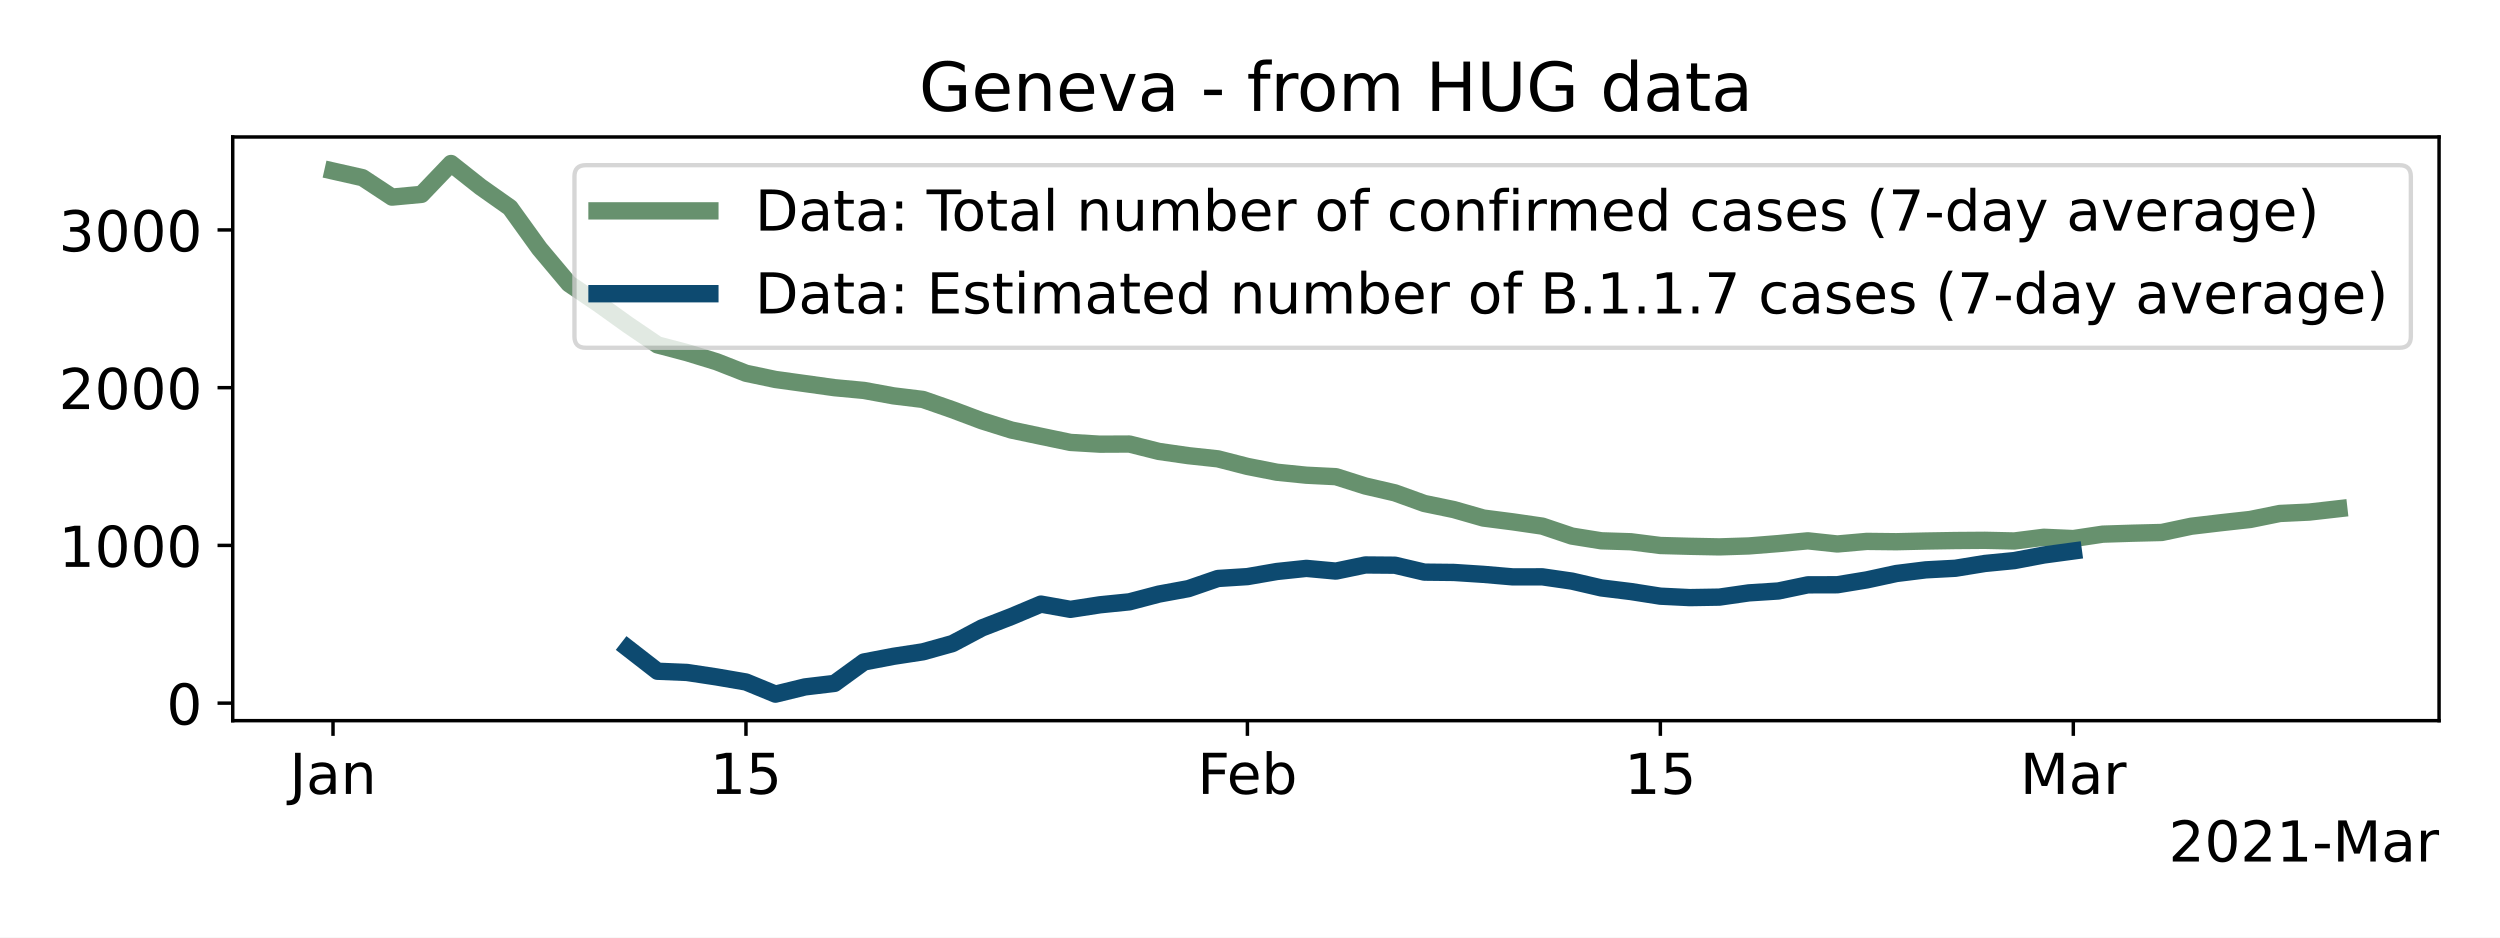
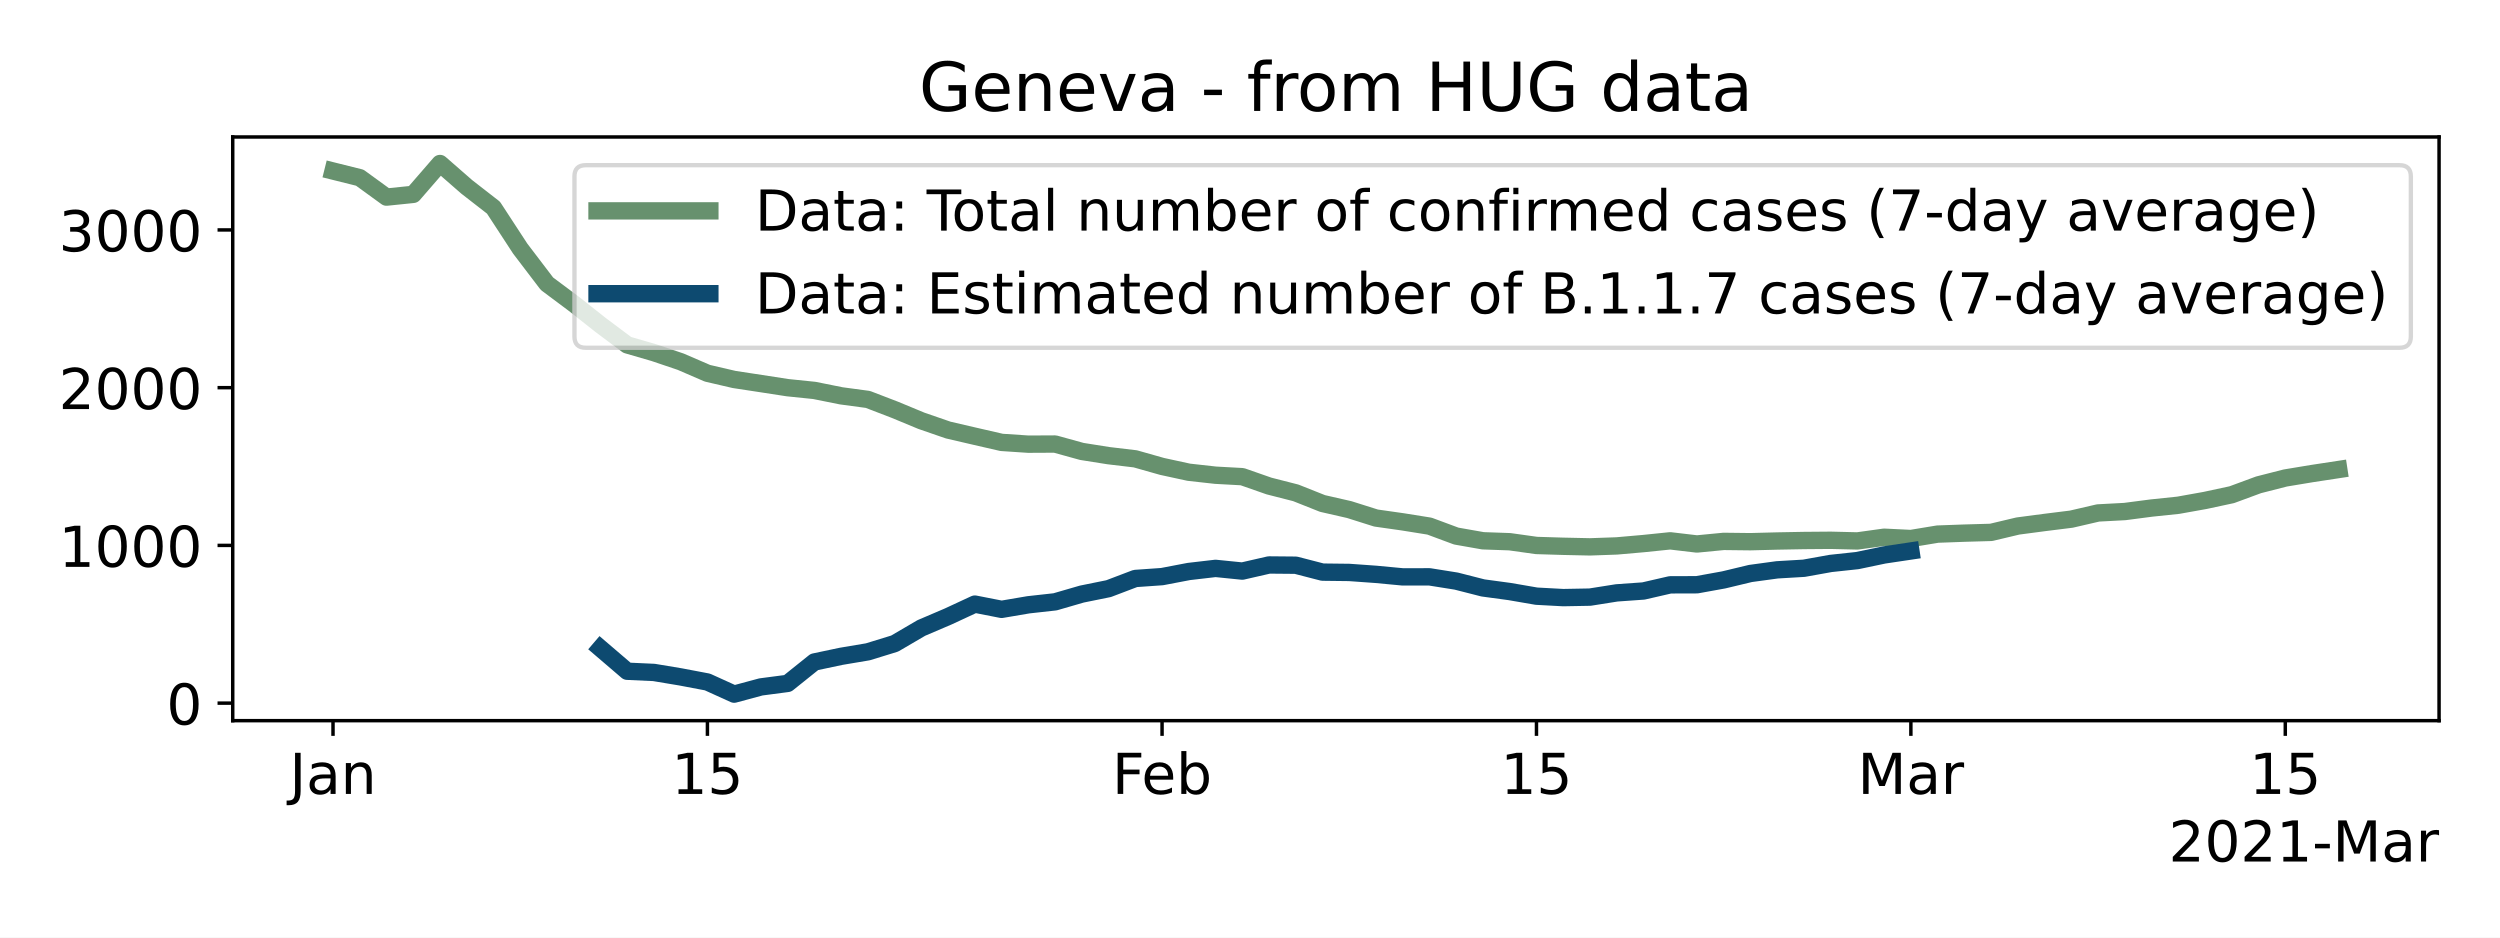
<svg xmlns="http://www.w3.org/2000/svg" xmlns:xlink="http://www.w3.org/1999/xlink" height="216pt" version="1.1" viewBox="0 0 576 216" width="576pt">
  <defs>
    <style type="text/css">*{stroke-linecap:butt;stroke-linejoin:round;}</style>
  </defs>
  <g id="figure_1">
    <g id="patch_1">
      <path d="M 0 216  L 576 216  L 576 0  L 0 0  z " style="fill:#ffffff;" />
    </g>
    <g id="axes_1">
      <g id="patch_2">
        <path d="M 53.62 166.04  L 561.96 166.04  L 561.96 31.56  L 53.62 31.56  z " style="fill:#ffffff;" />
      </g>
      <g id="matplotlib.axis_1">
        <g id="xtick_1">
          <g id="line2d_1">
            <defs>
-               <path d="M 0 0  L 0 3.5  " id="ma99725cad4" style="stroke:#000000;stroke-width:0.8;" />
+               <path d="M 0 0  L 0 3.5  " id="m4c76dc6656" style="stroke:#000000;stroke-width:0.8;" />
            </defs>
            <g>
-               <use style="stroke:#000000;stroke-width:0.8;" x="76.726" xlink:href="#ma99725cad4" y="166.04" />
+               <use style="stroke:#000000;stroke-width:0.8;" x="76.726" xlink:href="#m4c76dc6656" y="166.04" />
            </g>
          </g>
          <g id="text_1">
            <g transform="translate(66.70621 182.918)scale(0.13 -0.13)">
              <defs>
                <path d="M 9.812 72.906  L 19.672 72.906  L 19.672 5.078  Q 19.672 -8.109 14.672 -14.062  Q 9.672 -20.016 -1.422 -20.016  L -5.172 -20.016  L -5.172 -11.719  L -2.094 -11.719  Q 4.438 -11.719 7.125 -8.047  Q 9.812 -4.391 9.812 5.078  z " id="DejaVuSans-74" />
                <path d="M 34.281 27.484  Q 23.391 27.484 19.188 25  Q 14.984 22.516 14.984 16.5  Q 14.984 11.719 18.141 8.906  Q 21.297 6.109 26.703 6.109  Q 34.188 6.109 38.703 11.406  Q 43.219 16.703 43.219 25.484  L 43.219 27.484  z M 52.203 31.203  L 52.203 0  L 43.219 0  L 43.219 8.297  Q 40.141 3.328 35.547 0.953  Q 30.953 -1.422 24.312 -1.422  Q 15.922 -1.422 10.953 3.297  Q 6 8.016 6 15.922  Q 6 25.141 12.172 29.828  Q 18.359 34.516 30.609 34.516  L 43.219 34.516  L 43.219 35.406  Q 43.219 41.609 39.141 45  Q 35.062 48.391 27.688 48.391  Q 23 48.391 18.547 47.266  Q 14.109 46.141 10.016 43.891  L 10.016 52.203  Q 14.938 54.109 19.578 55.047  Q 24.219 56 28.609 56  Q 40.484 56 46.344 49.844  Q 52.203 43.703 52.203 31.203  z " id="DejaVuSans-97" />
                <path d="M 54.891 33.016  L 54.891 0  L 45.906 0  L 45.906 32.719  Q 45.906 40.484 42.875 44.328  Q 39.844 48.188 33.797 48.188  Q 26.516 48.188 22.312 43.547  Q 18.109 38.922 18.109 30.906  L 18.109 0  L 9.078 0  L 9.078 54.688  L 18.109 54.688  L 18.109 46.188  Q 21.344 51.125 25.703 53.562  Q 30.078 56 35.797 56  Q 45.219 56 50.047 50.172  Q 54.891 44.344 54.891 33.016  z " id="DejaVuSans-110" />
              </defs>
              <use xlink:href="#DejaVuSans-74" />
              <use x="29.492" xlink:href="#DejaVuSans-97" />
              <use x="90.771" xlink:href="#DejaVuSans-110" />
            </g>
          </g>
        </g>
        <g id="xtick_2">
          <g id="line2d_2">
            <g>
-               <use style="stroke:#000000;stroke-width:0.8;" x="171.87" xlink:href="#ma99725cad4" y="166.04" />
+               <use style="stroke:#000000;stroke-width:0.8;" x="162.99" xlink:href="#m4c76dc6656" y="166.04" />
            </g>
          </g>
          <g id="text_2">
-             <g transform="translate(163.599 182.918)scale(0.13 -0.13)">
+             <g transform="translate(154.7189 182.918)scale(0.13 -0.13)">
              <defs>
                <path d="M 12.406 8.297  L 28.516 8.297  L 28.516 63.922  L 10.984 60.406  L 10.984 69.391  L 28.422 72.906  L 38.281 72.906  L 38.281 8.297  L 54.391 8.297  L 54.391 0  L 12.406 0  z " id="DejaVuSans-49" />
                <path d="M 10.797 72.906  L 49.516 72.906  L 49.516 64.594  L 19.828 64.594  L 19.828 46.734  Q 21.969 47.469 24.109 47.828  Q 26.266 48.188 28.422 48.188  Q 40.625 48.188 47.75 41.5  Q 54.891 34.812 54.891 23.391  Q 54.891 11.625 47.562 5.094  Q 40.234 -1.422 26.906 -1.422  Q 22.312 -1.422 17.547 -0.641  Q 12.797 0.141 7.719 1.703  L 7.719 11.625  Q 12.109 9.234 16.797 8.062  Q 21.484 6.891 26.703 6.891  Q 35.156 6.891 40.078 11.328  Q 45.016 15.766 45.016 23.391  Q 45.016 31 40.078 35.438  Q 35.156 39.891 26.703 39.891  Q 22.75 39.891 18.812 39.016  Q 14.891 38.141 10.797 36.281  z " id="DejaVuSans-53" />
              </defs>
              <use xlink:href="#DejaVuSans-49" />
              <use x="63.623" xlink:href="#DejaVuSans-53" />
            </g>
          </g>
        </g>
        <g id="xtick_3">
          <g id="line2d_3">
            <g>
-               <use style="stroke:#000000;stroke-width:0.8;" x="287.402" xlink:href="#ma99725cad4" y="166.04" />
+               <use style="stroke:#000000;stroke-width:0.8;" x="267.739" xlink:href="#m4c76dc6656" y="166.04" />
            </g>
          </g>
          <g id="text_3">
-             <g transform="translate(275.895 182.918)scale(0.13 -0.13)">
+             <g transform="translate(256.2319 182.918)scale(0.13 -0.13)">
              <defs>
                <path d="M 9.812 72.906  L 51.703 72.906  L 51.703 64.594  L 19.672 64.594  L 19.672 43.109  L 48.578 43.109  L 48.578 34.812  L 19.672 34.812  L 19.672 0  L 9.812 0  z " id="DejaVuSans-70" />
                <path d="M 56.203 29.594  L 56.203 25.203  L 14.891 25.203  Q 15.484 15.922 20.484 11.062  Q 25.484 6.203 34.422 6.203  Q 39.594 6.203 44.453 7.469  Q 49.312 8.734 54.109 11.281  L 54.109 2.781  Q 49.266 0.734 44.188 -0.344  Q 39.109 -1.422 33.891 -1.422  Q 20.797 -1.422 13.156 6.188  Q 5.516 13.812 5.516 26.812  Q 5.516 40.234 12.766 48.109  Q 20.016 56 32.328 56  Q 43.359 56 49.781 48.891  Q 56.203 41.797 56.203 29.594  z M 47.219 32.234  Q 47.125 39.594 43.094 43.984  Q 39.062 48.391 32.422 48.391  Q 24.906 48.391 20.391 44.141  Q 15.875 39.891 15.188 32.172  z " id="DejaVuSans-101" />
                <path d="M 48.688 27.297  Q 48.688 37.203 44.609 42.844  Q 40.531 48.484 33.406 48.484  Q 26.266 48.484 22.188 42.844  Q 18.109 37.203 18.109 27.297  Q 18.109 17.391 22.188 11.75  Q 26.266 6.109 33.406 6.109  Q 40.531 6.109 44.609 11.75  Q 48.688 17.391 48.688 27.297  z M 18.109 46.391  Q 20.953 51.266 25.266 53.625  Q 29.594 56 35.594 56  Q 45.562 56 51.781 48.094  Q 58.016 40.188 58.016 27.297  Q 58.016 14.406 51.781 6.484  Q 45.562 -1.422 35.594 -1.422  Q 29.594 -1.422 25.266 0.953  Q 20.953 3.328 18.109 8.203  L 18.109 0  L 9.078 0  L 9.078 75.984  L 18.109 75.984  z " id="DejaVuSans-98" />
              </defs>
              <use xlink:href="#DejaVuSans-70" />
              <use x="52.02" xlink:href="#DejaVuSans-101" />
              <use x="113.543" xlink:href="#DejaVuSans-98" />
            </g>
          </g>
        </g>
        <g id="xtick_4">
          <g id="line2d_4">
            <g>
-               <use style="stroke:#000000;stroke-width:0.8;" x="382.546" xlink:href="#ma99725cad4" y="166.04" />
+               <use style="stroke:#000000;stroke-width:0.8;" x="354.003" xlink:href="#m4c76dc6656" y="166.04" />
            </g>
          </g>
          <g id="text_4">
-             <g transform="translate(374.2746 182.918)scale(0.13 -0.13)">
+             <g transform="translate(345.7315 182.918)scale(0.13 -0.13)">
              <use xlink:href="#DejaVuSans-49" />
              <use x="63.623" xlink:href="#DejaVuSans-53" />
            </g>
          </g>
        </g>
        <g id="xtick_5">
          <g id="line2d_5">
            <g>
-               <use style="stroke:#000000;stroke-width:0.8;" x="477.69" xlink:href="#ma99725cad4" y="166.04" />
+               <use style="stroke:#000000;stroke-width:0.8;" x="440.266" xlink:href="#m4c76dc6656" y="166.04" />
            </g>
          </g>
          <g id="text_5">
-             <g transform="translate(465.4261 182.918)scale(0.13 -0.13)">
+             <g transform="translate(428.0028 182.918)scale(0.13 -0.13)">
              <defs>
                <path d="M 9.812 72.906  L 24.516 72.906  L 43.109 23.297  L 61.812 72.906  L 76.516 72.906  L 76.516 0  L 66.891 0  L 66.891 64.016  L 48.094 14.016  L 38.188 14.016  L 19.391 64.016  L 19.391 0  L 9.812 0  z " id="DejaVuSans-77" />
                <path d="M 41.109 46.297  Q 39.594 47.172 37.812 47.578  Q 36.031 48 33.891 48  Q 26.266 48 22.188 43.047  Q 18.109 38.094 18.109 28.812  L 18.109 0  L 9.078 0  L 9.078 54.688  L 18.109 54.688  L 18.109 46.188  Q 20.953 51.172 25.484 53.578  Q 30.031 56 36.531 56  Q 37.453 56 38.578 55.875  Q 39.703 55.766 41.062 55.516  z " id="DejaVuSans-114" />
              </defs>
              <use xlink:href="#DejaVuSans-77" />
              <use x="86.279" xlink:href="#DejaVuSans-97" />
              <use x="147.559" xlink:href="#DejaVuSans-114" />
            </g>
          </g>
        </g>
-         <g id="text_6">
+         <g id="xtick_6">
+           <g id="line2d_6">
+             <g>
+               <use style="stroke:#000000;stroke-width:0.8;" x="526.53" xlink:href="#m4c76dc6656" y="166.04" />
+             </g>
+           </g>
+           <g id="text_6">
+             <g transform="translate(518.259 182.918)scale(0.13 -0.13)">
+               <use xlink:href="#DejaVuSans-49" />
+               <use x="63.623" xlink:href="#DejaVuSans-53" />
+             </g>
+           </g>
+         </g>
+         <g id="text_7">
          <g transform="translate(499.6575 198.4995)scale(0.13 -0.13)">
            <defs>
              <path d="M 19.188 8.297  L 53.609 8.297  L 53.609 0  L 7.328 0  L 7.328 8.297  Q 12.938 14.109 22.625 23.891  Q 32.328 33.688 34.812 36.531  Q 39.547 41.844 41.422 45.531  Q 43.312 49.219 43.312 52.781  Q 43.312 58.594 39.234 62.25  Q 35.156 65.922 28.609 65.922  Q 23.969 65.922 18.812 64.312  Q 13.672 62.703 7.812 59.422  L 7.812 69.391  Q 13.766 71.781 18.938 73  Q 24.125 74.219 28.422 74.219  Q 39.75 74.219 46.484 68.547  Q 53.219 62.891 53.219 53.422  Q 53.219 48.922 51.531 44.891  Q 49.859 40.875 45.406 35.406  Q 44.188 33.984 37.641 27.219  Q 31.109 20.453 19.188 8.297  z " id="DejaVuSans-50" />
              <path d="M 31.781 66.406  Q 24.172 66.406 20.328 58.906  Q 16.5 51.422 16.5 36.375  Q 16.5 21.391 20.328 13.891  Q 24.172 6.391 31.781 6.391  Q 39.453 6.391 43.281 13.891  Q 47.125 21.391 47.125 36.375  Q 47.125 51.422 43.281 58.906  Q 39.453 66.406 31.781 66.406  z M 31.781 74.219  Q 44.047 74.219 50.516 64.516  Q 56.984 54.828 56.984 36.375  Q 56.984 17.969 50.516 8.266  Q 44.047 -1.422 31.781 -1.422  Q 19.531 -1.422 13.062 8.266  Q 6.594 17.969 6.594 36.375  Q 6.594 54.828 13.062 64.516  Q 19.531 74.219 31.781 74.219  z " id="DejaVuSans-48" />
              <path d="M 4.891 31.391  L 31.203 31.391  L 31.203 23.391  L 4.891 23.391  z " id="DejaVuSans-45" />
            </defs>
            <use xlink:href="#DejaVuSans-50" />
            <use x="63.623" xlink:href="#DejaVuSans-48" />
            <use x="127.246" xlink:href="#DejaVuSans-50" />
            <use x="190.869" xlink:href="#DejaVuSans-49" />
            <use x="254.492" xlink:href="#DejaVuSans-45" />
            <use x="290.576" xlink:href="#DejaVuSans-77" />
            <use x="376.855" xlink:href="#DejaVuSans-97" />
            <use x="438.135" xlink:href="#DejaVuSans-114" />
          </g>
        </g>
      </g>
      <g id="matplotlib.axis_2">
        <g id="ytick_1">
-           <g id="line2d_6">
+           <g id="line2d_7">
            <defs>
-               <path d="M 0 0  L -3.5 0  " id="m02caecc67f" style="stroke:#000000;stroke-width:0.8;" />
+               <path d="M 0 0  L -3.5 0  " id="m87a0d6e048" style="stroke:#000000;stroke-width:0.8;" />
            </defs>
            <g>
-               <use style="stroke:#000000;stroke-width:0.8;" x="53.62" xlink:href="#m02caecc67f" y="162.004" />
-             </g>
-           </g>
-           <g id="text_7">
+               <use style="stroke:#000000;stroke-width:0.8;" x="53.62" xlink:href="#m87a0d6e048" y="162.004" />
+             </g>
+           </g>
+           <g id="text_8">
            <g transform="translate(38.34875 166.943)scale(0.13 -0.13)">
              <use xlink:href="#DejaVuSans-48" />
            </g>
          </g>
        </g>
        <g id="ytick_2">
-           <g id="line2d_7">
-             <g>
-               <use style="stroke:#000000;stroke-width:0.8;" x="53.62" xlink:href="#m02caecc67f" y="125.66" />
-             </g>
-           </g>
-           <g id="text_8">
+           <g id="line2d_8">
+             <g>
+               <use style="stroke:#000000;stroke-width:0.8;" x="53.62" xlink:href="#m87a0d6e048" y="125.66" />
+             </g>
+           </g>
+           <g id="text_9">
            <g transform="translate(13.535 130.5995)scale(0.13 -0.13)">
              <use xlink:href="#DejaVuSans-49" />
              <use x="63.623" xlink:href="#DejaVuSans-48" />
              <use x="127.246" xlink:href="#DejaVuSans-48" />
              <use x="190.869" xlink:href="#DejaVuSans-48" />
            </g>
          </g>
        </g>
        <g id="ytick_3">
-           <g id="line2d_8">
-             <g>
-               <use style="stroke:#000000;stroke-width:0.8;" x="53.62" xlink:href="#m02caecc67f" y="89.317" />
-             </g>
-           </g>
-           <g id="text_9">
+           <g id="line2d_9">
+             <g>
+               <use style="stroke:#000000;stroke-width:0.8;" x="53.62" xlink:href="#m87a0d6e048" y="89.317" />
+             </g>
+           </g>
+           <g id="text_10">
            <g transform="translate(13.535 94.25591)scale(0.13 -0.13)">
              <use xlink:href="#DejaVuSans-50" />
              <use x="63.623" xlink:href="#DejaVuSans-48" />
              <use x="127.246" xlink:href="#DejaVuSans-48" />
              <use x="190.869" xlink:href="#DejaVuSans-48" />
            </g>
          </g>
        </g>
        <g id="ytick_4">
-           <g id="line2d_9">
-             <g>
-               <use style="stroke:#000000;stroke-width:0.8;" x="53.62" xlink:href="#m02caecc67f" y="52.973" />
-             </g>
-           </g>
-           <g id="text_10">
+           <g id="line2d_10">
+             <g>
+               <use style="stroke:#000000;stroke-width:0.8;" x="53.62" xlink:href="#m87a0d6e048" y="52.973" />
+             </g>
+           </g>
+           <g id="text_11">
            <g transform="translate(13.535 57.91235)scale(0.13 -0.13)">
              <defs>
                <path d="M 40.578 39.312  Q 47.656 37.797 51.625 33  Q 55.609 28.219 55.609 21.188  Q 55.609 10.406 48.188 4.484  Q 40.766 -1.422 27.094 -1.422  Q 22.516 -1.422 17.656 -0.516  Q 12.797 0.391 7.625 2.203  L 7.625 11.719  Q 11.719 9.328 16.594 8.109  Q 21.484 6.891 26.812 6.891  Q 36.078 6.891 40.938 10.547  Q 45.797 14.203 45.797 21.188  Q 45.797 27.641 41.281 31.266  Q 36.766 34.906 28.719 34.906  L 20.219 34.906  L 20.219 43.016  L 29.109 43.016  Q 36.375 43.016 40.234 45.922  Q 44.094 48.828 44.094 54.297  Q 44.094 59.906 40.109 62.906  Q 36.141 65.922 28.719 65.922  Q 24.656 65.922 20.016 65.031  Q 15.375 64.156 9.812 62.312  L 9.812 71.094  Q 15.438 72.656 20.344 73.438  Q 25.25 74.219 29.594 74.219  Q 40.828 74.219 47.359 69.109  Q 53.906 64.016 53.906 55.328  Q 53.906 49.266 50.438 45.094  Q 46.969 40.922 40.578 39.312  z " id="DejaVuSans-51" />
              </defs>
              <use xlink:href="#DejaVuSans-51" />
              <use x="63.623" xlink:href="#DejaVuSans-48" />
              <use x="127.246" xlink:href="#DejaVuSans-48" />
              <use x="190.869" xlink:href="#DejaVuSans-48" />
            </g>
          </g>
        </g>
      </g>
-       <g id="line2d_10">
-         <path clip-path="url(#p11d7a8f597)" d="M 76.726 39.402  L 83.522 40.938  L 90.318 45.414  L 97.114 44.78  L 103.91 37.673  L 110.706 43.052  L 117.502 47.844  L 124.298 57.283  L 131.094 65.372  L 137.89 69.977  L 144.686 74.847  L 151.482 79.463  L 158.278 81.254  L 165.074 83.336  L 171.87 85.999  L 178.666 87.432  L 185.462 88.372  L 192.258 89.322  L 199.054 89.956  L 205.85 91.202  L 212.646 92.032  L 219.442 94.4  L 226.238 96.954  L 233.034 99.083  L 239.83 100.516  L 246.626 101.933  L 253.422 102.338  L 260.218 102.307  L 267.014 104.01  L 273.81 104.986  L 280.606 105.718  L 287.402 107.463  L 294.198 108.802  L 300.994 109.488  L 307.79 109.825  L 314.586 111.98  L 321.382 113.553  L 328.178 116.003  L 334.974 117.41  L 341.77 119.357  L 348.566 120.235  L 355.362 121.221  L 362.158 123.511  L 368.954 124.601  L 375.75 124.819  L 382.546 125.681  L 389.342 125.868  L 396.138 126.003  L 402.934 125.785  L 409.73 125.245  L 416.526 124.607  L 423.322 125.333  L 430.118 124.736  L 436.914 124.814  L 443.71 124.653  L 450.506 124.539  L 457.302 124.487  L 464.098 124.638  L 470.894 123.786  L 477.69 124.087  L 484.486 123.07  L 491.282 122.852  L 498.078 122.68  L 504.874 121.242  L 511.67 120.437  L 518.466 119.685  L 525.262 118.304  L 532.058 117.982  L 538.854 117.208  " style="fill:none;stroke:#67916e;stroke-linecap:square;stroke-width:4;" />
-       </g>
      <g id="line2d_11">
-         <path clip-path="url(#p11d7a8f597)" d="M 144.686 149.377  L 151.482 154.652  L 158.278 154.933  L 165.074 155.961  L 171.87 157.129  L 178.666 159.927  L 185.462 158.266  L 192.258 157.456  L 199.054 152.518  L 205.85 151.215  L 212.646 150.177  L 219.442 148.282  L 226.238 144.679  L 233.034 142.046  L 239.83 139.185  L 246.626 140.395  L 253.422 139.346  L 260.218 138.661  L 267.014 136.875  L 273.81 135.624  L 280.606 133.282  L 287.402 132.851  L 294.198 131.673  L 300.994 130.956  L 307.79 131.579  L 314.586 130.167  L 321.382 130.224  L 328.178 131.818  L 334.974 131.891  L 341.77 132.332  L 348.566 132.914  L 355.362 132.903  L 362.158 133.885  L 368.954 135.458  L 375.75 136.294  L 382.546 137.358  L 389.342 137.69  L 396.138 137.576  L 402.934 136.6  L 409.73 136.164  L 416.526 134.746  L 423.322 134.726  L 430.118 133.609  L 436.914 132.135  L 443.71 131.294  L 450.506 130.93  L 457.302 129.824  L 464.098 129.16  L 470.894 127.872  L 477.69 126.953  " style="fill:none;stroke:#0d4a70;stroke-linecap:square;stroke-width:4;" />
+         <path clip-path="url(#p1ece6b08cb)" d="M 76.726 39.402  L 82.888 40.938  L 89.05 45.414  L 95.211 44.78  L 101.373 37.673  L 107.535 43.052  L 113.697 47.844  L 119.858 57.283  L 126.02 65.372  L 132.182 69.977  L 138.343 74.847  L 144.505 79.463  L 150.667 81.254  L 156.828 83.336  L 162.99 85.999  L 169.152 87.432  L 175.314 88.372  L 181.475 89.322  L 187.637 89.956  L 193.799 91.196  L 199.96 92.027  L 206.122 94.395  L 212.284 96.949  L 218.445 99.078  L 224.607 100.511  L 230.769 101.928  L 236.93 102.338  L 243.092 102.307  L 249.254 104.01  L 255.416 104.986  L 261.577 105.718  L 267.739 107.463  L 273.901 108.802  L 280.062 109.488  L 286.224 109.825  L 292.386 111.98  L 298.547 113.553  L 304.709 116.003  L 310.871 117.41  L 317.033 119.357  L 323.194 120.235  L 329.356 121.221  L 335.518 123.511  L 341.679 124.596  L 347.841 124.814  L 354.003 125.676  L 360.164 125.863  L 366.326 125.998  L 372.488 125.78  L 378.65 125.24  L 384.811 124.607  L 390.973 125.333  L 397.135 124.736  L 403.296 124.809  L 409.458 124.648  L 415.62 124.534  L 421.781 124.482  L 427.943 124.632  L 434.105 123.776  L 440.266 124.077  L 446.428 123.059  L 452.59 122.836  L 458.752 122.66  L 464.913 121.195  L 471.075 120.38  L 477.237 119.612  L 483.398 118.184  L 489.56 117.857  L 495.722 117.052  L 501.883 116.408  L 508.045 115.303  L 514.207 113.979  L 520.369 111.705  L 526.53 110.131  L 532.692 109.109  L 538.854 108.169  " style="fill:none;stroke:#67916e;stroke-linecap:square;stroke-width:4;" />
+       </g>
+       <g id="line2d_12">
+         <path clip-path="url(#p1ece6b08cb)" d="M 138.343 149.377  L 144.505 154.652  L 150.667 154.933  L 156.828 155.961  L 162.99 157.129  L 169.152 159.927  L 175.314 158.266  L 181.475 157.456  L 187.637 152.518  L 193.799 151.215  L 199.96 150.177  L 206.122 148.282  L 212.284 144.679  L 218.445 142.046  L 224.607 139.185  L 230.769 140.395  L 236.93 139.346  L 243.092 138.661  L 249.254 136.875  L 255.416 135.624  L 261.577 133.282  L 267.739 132.851  L 273.901 131.673  L 280.062 130.956  L 286.224 131.579  L 292.386 130.167  L 298.547 130.224  L 304.709 131.818  L 310.871 131.891  L 317.033 132.332  L 323.194 132.914  L 329.356 132.903  L 335.518 133.885  L 341.679 135.458  L 347.841 136.294  L 354.003 137.358  L 360.164 137.69  L 366.326 137.576  L 372.488 136.6  L 378.65 136.164  L 384.811 134.746  L 390.973 134.726  L 397.135 133.609  L 403.296 132.13  L 409.458 131.289  L 415.62 130.925  L 421.781 129.819  L 427.943 129.155  L 434.105 127.862  L 440.266 126.943  " style="fill:none;stroke:#0d4a70;stroke-linecap:square;stroke-width:4;" />
      </g>
      <g id="patch_3">
        <path d="M 53.62 166.04  L 53.62 31.56  " style="fill:none;stroke:#000000;stroke-linecap:square;stroke-linejoin:miter;stroke-width:0.8;" />
      </g>
      <g id="patch_4">
        <path d="M 561.96 166.04  L 561.96 31.56  " style="fill:none;stroke:#000000;stroke-linecap:square;stroke-linejoin:miter;stroke-width:0.8;" />
      </g>
      <g id="patch_5">
        <path d="M 53.62 166.04  L 561.96 166.04  " style="fill:none;stroke:#000000;stroke-linecap:square;stroke-linejoin:miter;stroke-width:0.8;" />
      </g>
      <g id="patch_6">
        <path d="M 53.62 31.56  L 561.96 31.56  " style="fill:none;stroke:#000000;stroke-linecap:square;stroke-linejoin:miter;stroke-width:0.8;" />
      </g>
-       <g id="text_11">
+       <g id="text_12">
        <g transform="translate(211.7428 25.56)scale(0.156 -0.156)">
          <defs>
            <path d="M 59.516 10.406  L 59.516 29.984  L 43.406 29.984  L 43.406 38.094  L 69.281 38.094  L 69.281 6.781  Q 63.578 2.734 56.688 0.656  Q 49.812 -1.422 42 -1.422  Q 24.906 -1.422 15.25 8.562  Q 5.609 18.562 5.609 36.375  Q 5.609 54.25 15.25 64.234  Q 24.906 74.219 42 74.219  Q 49.125 74.219 55.547 72.453  Q 61.969 70.703 67.391 67.281  L 67.391 56.781  Q 61.922 61.422 55.766 63.766  Q 49.609 66.109 42.828 66.109  Q 29.438 66.109 22.719 58.641  Q 16.016 51.172 16.016 36.375  Q 16.016 21.625 22.719 14.156  Q 29.438 6.688 42.828 6.688  Q 48.047 6.688 52.141 7.594  Q 56.25 8.5 59.516 10.406  z " id="DejaVuSans-71" />
            <path d="M 2.984 54.688  L 12.5 54.688  L 29.594 8.797  L 46.688 54.688  L 56.203 54.688  L 35.688 0  L 23.484 0  z " id="DejaVuSans-118" />
            <path id="DejaVuSans-32" />
            <path d="M 37.109 75.984  L 37.109 68.5  L 28.516 68.5  Q 23.688 68.5 21.797 66.547  Q 19.922 64.594 19.922 59.516  L 19.922 54.688  L 34.719 54.688  L 34.719 47.703  L 19.922 47.703  L 19.922 0  L 10.891 0  L 10.891 47.703  L 2.297 47.703  L 2.297 54.688  L 10.891 54.688  L 10.891 58.5  Q 10.891 67.625 15.141 71.797  Q 19.391 75.984 28.609 75.984  z " id="DejaVuSans-102" />
            <path d="M 30.609 48.391  Q 23.391 48.391 19.188 42.75  Q 14.984 37.109 14.984 27.297  Q 14.984 17.484 19.156 11.844  Q 23.344 6.203 30.609 6.203  Q 37.797 6.203 41.984 11.859  Q 46.188 17.531 46.188 27.297  Q 46.188 37.016 41.984 42.703  Q 37.797 48.391 30.609 48.391  z M 30.609 56  Q 42.328 56 49.016 48.375  Q 55.719 40.766 55.719 27.297  Q 55.719 13.875 49.016 6.219  Q 42.328 -1.422 30.609 -1.422  Q 18.844 -1.422 12.172 6.219  Q 5.516 13.875 5.516 27.297  Q 5.516 40.766 12.172 48.375  Q 18.844 56 30.609 56  z " id="DejaVuSans-111" />
            <path d="M 52 44.188  Q 55.375 50.25 60.062 53.125  Q 64.75 56 71.094 56  Q 79.641 56 84.281 50.016  Q 88.922 44.047 88.922 33.016  L 88.922 0  L 79.891 0  L 79.891 32.719  Q 79.891 40.578 77.094 44.375  Q 74.312 48.188 68.609 48.188  Q 61.625 48.188 57.562 43.547  Q 53.516 38.922 53.516 30.906  L 53.516 0  L 44.484 0  L 44.484 32.719  Q 44.484 40.625 41.703 44.406  Q 38.922 48.188 33.109 48.188  Q 26.219 48.188 22.156 43.531  Q 18.109 38.875 18.109 30.906  L 18.109 0  L 9.078 0  L 9.078 54.688  L 18.109 54.688  L 18.109 46.188  Q 21.188 51.219 25.484 53.609  Q 29.781 56 35.688 56  Q 41.656 56 45.828 52.969  Q 50 49.953 52 44.188  z " id="DejaVuSans-109" />
            <path d="M 9.812 72.906  L 19.672 72.906  L 19.672 43.016  L 55.516 43.016  L 55.516 72.906  L 65.375 72.906  L 65.375 0  L 55.516 0  L 55.516 34.719  L 19.672 34.719  L 19.672 0  L 9.812 0  z " id="DejaVuSans-72" />
            <path d="M 8.688 72.906  L 18.609 72.906  L 18.609 28.609  Q 18.609 16.891 22.844 11.734  Q 27.094 6.594 36.625 6.594  Q 46.094 6.594 50.344 11.734  Q 54.594 16.891 54.594 28.609  L 54.594 72.906  L 64.5 72.906  L 64.5 27.391  Q 64.5 13.141 57.438 5.859  Q 50.391 -1.422 36.625 -1.422  Q 22.797 -1.422 15.734 5.859  Q 8.688 13.141 8.688 27.391  z " id="DejaVuSans-85" />
            <path d="M 45.406 46.391  L 45.406 75.984  L 54.391 75.984  L 54.391 0  L 45.406 0  L 45.406 8.203  Q 42.578 3.328 38.25 0.953  Q 33.938 -1.422 27.875 -1.422  Q 17.969 -1.422 11.734 6.484  Q 5.516 14.406 5.516 27.297  Q 5.516 40.188 11.734 48.094  Q 17.969 56 27.875 56  Q 33.938 56 38.25 53.625  Q 42.578 51.266 45.406 46.391  z M 14.797 27.297  Q 14.797 17.391 18.875 11.75  Q 22.953 6.109 30.078 6.109  Q 37.203 6.109 41.297 11.75  Q 45.406 17.391 45.406 27.297  Q 45.406 37.203 41.297 42.844  Q 37.203 48.484 30.078 48.484  Q 22.953 48.484 18.875 42.844  Q 14.797 37.203 14.797 27.297  z " id="DejaVuSans-100" />
            <path d="M 18.312 70.219  L 18.312 54.688  L 36.812 54.688  L 36.812 47.703  L 18.312 47.703  L 18.312 18.016  Q 18.312 11.328 20.141 9.422  Q 21.969 7.516 27.594 7.516  L 36.812 7.516  L 36.812 0  L 27.594 0  Q 17.188 0 13.234 3.875  Q 9.281 7.766 9.281 18.016  L 9.281 47.703  L 2.688 47.703  L 2.688 54.688  L 9.281 54.688  L 9.281 70.219  z " id="DejaVuSans-116" />
          </defs>
          <use xlink:href="#DejaVuSans-71" />
          <use x="77.49" xlink:href="#DejaVuSans-101" />
          <use x="139.014" xlink:href="#DejaVuSans-110" />
          <use x="202.393" xlink:href="#DejaVuSans-101" />
          <use x="263.916" xlink:href="#DejaVuSans-118" />
          <use x="323.096" xlink:href="#DejaVuSans-97" />
          <use x="384.375" xlink:href="#DejaVuSans-32" />
          <use x="416.162" xlink:href="#DejaVuSans-45" />
          <use x="452.246" xlink:href="#DejaVuSans-32" />
          <use x="484.033" xlink:href="#DejaVuSans-102" />
          <use x="519.238" xlink:href="#DejaVuSans-114" />
          <use x="558.102" xlink:href="#DejaVuSans-111" />
          <use x="619.283" xlink:href="#DejaVuSans-109" />
          <use x="716.695" xlink:href="#DejaVuSans-32" />
          <use x="748.482" xlink:href="#DejaVuSans-72" />
          <use x="823.678" xlink:href="#DejaVuSans-85" />
          <use x="896.871" xlink:href="#DejaVuSans-71" />
          <use x="974.361" xlink:href="#DejaVuSans-32" />
          <use x="1006.148" xlink:href="#DejaVuSans-100" />
          <use x="1069.625" xlink:href="#DejaVuSans-97" />
          <use x="1130.904" xlink:href="#DejaVuSans-116" />
          <use x="1170.113" xlink:href="#DejaVuSans-97" />
        </g>
      </g>
      <g id="legend_1">
        <g id="patch_7">
          <path d="M 134.953 80.123  L 552.86 80.123  Q 555.46 80.123 555.46 77.523  L 555.46 40.66  Q 555.46 38.06 552.86 38.06  L 134.953 38.06  Q 132.353 38.06 132.353 40.66  L 132.353 77.523  Q 132.353 80.123 134.953 80.123  z " style="fill:#ffffff;opacity:0.8;stroke:#cccccc;stroke-linejoin:miter;" />
        </g>
-         <g id="line2d_12">
+         <g id="line2d_13">
          <path d="M 137.553 48.588  L 163.553 48.588  " style="fill:none;stroke:#67916e;stroke-linecap:square;stroke-width:4;" />
        </g>
-         <g id="line2d_13" />
-         <g id="text_12">
+         <g id="line2d_14" />
+         <g id="text_13">
          <g transform="translate(173.9527 53.13797)scale(0.13 -0.13)">
            <defs>
              <path d="M 19.672 64.797  L 19.672 8.109  L 31.594 8.109  Q 46.688 8.109 53.688 14.938  Q 60.688 21.781 60.688 36.531  Q 60.688 51.172 53.688 57.984  Q 46.688 64.797 31.594 64.797  z M 9.812 72.906  L 30.078 72.906  Q 51.266 72.906 61.172 64.094  Q 71.094 55.281 71.094 36.531  Q 71.094 17.672 61.125 8.828  Q 51.172 0 30.078 0  L 9.812 0  z " id="DejaVuSans-68" />
              <path d="M 11.719 12.406  L 22.016 12.406  L 22.016 0  L 11.719 0  z M 11.719 51.703  L 22.016 51.703  L 22.016 39.312  L 11.719 39.312  z " id="DejaVuSans-58" />
              <path d="M -0.297 72.906  L 61.375 72.906  L 61.375 64.594  L 35.5 64.594  L 35.5 0  L 25.594 0  L 25.594 64.594  L -0.297 64.594  z " id="DejaVuSans-84" />
              <path d="M 9.422 75.984  L 18.406 75.984  L 18.406 0  L 9.422 0  z " id="DejaVuSans-108" />
              <path d="M 8.5 21.578  L 8.5 54.688  L 17.484 54.688  L 17.484 21.922  Q 17.484 14.156 20.5 10.266  Q 23.531 6.391 29.594 6.391  Q 36.859 6.391 41.078 11.031  Q 45.312 15.672 45.312 23.688  L 45.312 54.688  L 54.297 54.688  L 54.297 0  L 45.312 0  L 45.312 8.406  Q 42.047 3.422 37.719 1  Q 33.406 -1.422 27.688 -1.422  Q 18.266 -1.422 13.375 4.438  Q 8.5 10.297 8.5 21.578  z M 31.109 56  z " id="DejaVuSans-117" />
              <path d="M 48.781 52.594  L 48.781 44.188  Q 44.969 46.297 41.141 47.344  Q 37.312 48.391 33.406 48.391  Q 24.656 48.391 19.812 42.844  Q 14.984 37.312 14.984 27.297  Q 14.984 17.281 19.812 11.734  Q 24.656 6.203 33.406 6.203  Q 37.312 6.203 41.141 7.25  Q 44.969 8.297 48.781 10.406  L 48.781 2.094  Q 45.016 0.344 40.984 -0.531  Q 36.969 -1.422 32.422 -1.422  Q 20.062 -1.422 12.781 6.344  Q 5.516 14.109 5.516 27.297  Q 5.516 40.672 12.859 48.328  Q 20.219 56 33.016 56  Q 37.156 56 41.109 55.141  Q 45.062 54.297 48.781 52.594  z " id="DejaVuSans-99" />
              <path d="M 9.422 54.688  L 18.406 54.688  L 18.406 0  L 9.422 0  z M 9.422 75.984  L 18.406 75.984  L 18.406 64.594  L 9.422 64.594  z " id="DejaVuSans-105" />
              <path d="M 44.281 53.078  L 44.281 44.578  Q 40.484 46.531 36.375 47.5  Q 32.281 48.484 27.875 48.484  Q 21.188 48.484 17.844 46.438  Q 14.5 44.391 14.5 40.281  Q 14.5 37.156 16.891 35.375  Q 19.281 33.594 26.516 31.984  L 29.594 31.297  Q 39.156 29.25 43.188 25.516  Q 47.219 21.781 47.219 15.094  Q 47.219 7.469 41.188 3.016  Q 35.156 -1.422 24.609 -1.422  Q 20.219 -1.422 15.453 -0.562  Q 10.688 0.297 5.422 2  L 5.422 11.281  Q 10.406 8.688 15.234 7.391  Q 20.062 6.109 24.812 6.109  Q 31.156 6.109 34.562 8.281  Q 37.984 10.453 37.984 14.406  Q 37.984 18.062 35.516 20.016  Q 33.062 21.969 24.703 23.781  L 21.578 24.516  Q 13.234 26.266 9.516 29.906  Q 5.812 33.547 5.812 39.891  Q 5.812 47.609 11.281 51.797  Q 16.75 56 26.812 56  Q 31.781 56 36.172 55.266  Q 40.578 54.547 44.281 53.078  z " id="DejaVuSans-115" />
              <path d="M 31 75.875  Q 24.469 64.656 21.281 53.656  Q 18.109 42.672 18.109 31.391  Q 18.109 20.125 21.312 9.062  Q 24.516 -2 31 -13.188  L 23.188 -13.188  Q 15.875 -1.703 12.234 9.375  Q 8.594 20.453 8.594 31.391  Q 8.594 42.281 12.203 53.312  Q 15.828 64.359 23.188 75.875  z " id="DejaVuSans-40" />
              <path d="M 8.203 72.906  L 55.078 72.906  L 55.078 68.703  L 28.609 0  L 18.312 0  L 43.219 64.594  L 8.203 64.594  z " id="DejaVuSans-55" />
              <path d="M 32.172 -5.078  Q 28.375 -14.844 24.75 -17.812  Q 21.141 -20.797 15.094 -20.797  L 7.906 -20.797  L 7.906 -13.281  L 13.188 -13.281  Q 16.891 -13.281 18.938 -11.516  Q 21 -9.766 23.484 -3.219  L 25.094 0.875  L 2.984 54.688  L 12.5 54.688  L 29.594 11.922  L 46.688 54.688  L 56.203 54.688  z " id="DejaVuSans-121" />
              <path d="M 45.406 27.984  Q 45.406 37.75 41.375 43.109  Q 37.359 48.484 30.078 48.484  Q 22.859 48.484 18.828 43.109  Q 14.797 37.75 14.797 27.984  Q 14.797 18.266 18.828 12.891  Q 22.859 7.516 30.078 7.516  Q 37.359 7.516 41.375 12.891  Q 45.406 18.266 45.406 27.984  z M 54.391 6.781  Q 54.391 -7.172 48.188 -13.984  Q 42 -20.797 29.203 -20.797  Q 24.469 -20.797 20.266 -20.094  Q 16.062 -19.391 12.109 -17.922  L 12.109 -9.188  Q 16.062 -11.328 19.922 -12.344  Q 23.781 -13.375 27.781 -13.375  Q 36.625 -13.375 41.016 -8.766  Q 45.406 -4.156 45.406 5.172  L 45.406 9.625  Q 42.625 4.781 38.281 2.391  Q 33.938 0 27.875 0  Q 17.828 0 11.672 7.656  Q 5.516 15.328 5.516 27.984  Q 5.516 40.672 11.672 48.328  Q 17.828 56 27.875 56  Q 33.938 56 38.281 53.609  Q 42.625 51.219 45.406 46.391  L 45.406 54.688  L 54.391 54.688  z " id="DejaVuSans-103" />
              <path d="M 8.016 75.875  L 15.828 75.875  Q 23.141 64.359 26.781 53.312  Q 30.422 42.281 30.422 31.391  Q 30.422 20.453 26.781 9.375  Q 23.141 -1.703 15.828 -13.188  L 8.016 -13.188  Q 14.5 -2 17.703 9.062  Q 20.906 20.125 20.906 31.391  Q 20.906 42.672 17.703 53.656  Q 14.5 64.656 8.016 75.875  z " id="DejaVuSans-41" />
            </defs>
            <use xlink:href="#DejaVuSans-68" />
            <use x="77.002" xlink:href="#DejaVuSans-97" />
            <use x="138.281" xlink:href="#DejaVuSans-116" />
            <use x="177.49" xlink:href="#DejaVuSans-97" />
            <use x="238.77" xlink:href="#DejaVuSans-58" />
            <use x="272.461" xlink:href="#DejaVuSans-32" />
            <use x="304.248" xlink:href="#DejaVuSans-84" />
            <use x="348.332" xlink:href="#DejaVuSans-111" />
            <use x="409.514" xlink:href="#DejaVuSans-116" />
            <use x="448.723" xlink:href="#DejaVuSans-97" />
            <use x="510.002" xlink:href="#DejaVuSans-108" />
            <use x="537.785" xlink:href="#DejaVuSans-32" />
            <use x="569.572" xlink:href="#DejaVuSans-110" />
            <use x="632.951" xlink:href="#DejaVuSans-117" />
            <use x="696.33" xlink:href="#DejaVuSans-109" />
            <use x="793.742" xlink:href="#DejaVuSans-98" />
            <use x="857.219" xlink:href="#DejaVuSans-101" />
            <use x="918.742" xlink:href="#DejaVuSans-114" />
            <use x="959.855" xlink:href="#DejaVuSans-32" />
            <use x="991.643" xlink:href="#DejaVuSans-111" />
            <use x="1052.824" xlink:href="#DejaVuSans-102" />
            <use x="1088.029" xlink:href="#DejaVuSans-32" />
            <use x="1119.816" xlink:href="#DejaVuSans-99" />
            <use x="1174.797" xlink:href="#DejaVuSans-111" />
            <use x="1235.979" xlink:href="#DejaVuSans-110" />
            <use x="1299.357" xlink:href="#DejaVuSans-102" />
            <use x="1334.562" xlink:href="#DejaVuSans-105" />
            <use x="1362.346" xlink:href="#DejaVuSans-114" />
            <use x="1401.709" xlink:href="#DejaVuSans-109" />
            <use x="1499.121" xlink:href="#DejaVuSans-101" />
            <use x="1560.645" xlink:href="#DejaVuSans-100" />
            <use x="1624.121" xlink:href="#DejaVuSans-32" />
            <use x="1655.908" xlink:href="#DejaVuSans-99" />
            <use x="1710.889" xlink:href="#DejaVuSans-97" />
            <use x="1772.168" xlink:href="#DejaVuSans-115" />
            <use x="1824.268" xlink:href="#DejaVuSans-101" />
            <use x="1885.791" xlink:href="#DejaVuSans-115" />
            <use x="1937.891" xlink:href="#DejaVuSans-32" />
            <use x="1969.678" xlink:href="#DejaVuSans-40" />
            <use x="2008.691" xlink:href="#DejaVuSans-55" />
            <use x="2072.314" xlink:href="#DejaVuSans-45" />
            <use x="2108.398" xlink:href="#DejaVuSans-100" />
            <use x="2171.875" xlink:href="#DejaVuSans-97" />
            <use x="2233.154" xlink:href="#DejaVuSans-121" />
            <use x="2292.334" xlink:href="#DejaVuSans-32" />
            <use x="2324.121" xlink:href="#DejaVuSans-97" />
            <use x="2385.4" xlink:href="#DejaVuSans-118" />
            <use x="2444.58" xlink:href="#DejaVuSans-101" />
            <use x="2506.104" xlink:href="#DejaVuSans-114" />
            <use x="2547.217" xlink:href="#DejaVuSans-97" />
            <use x="2608.496" xlink:href="#DejaVuSans-103" />
            <use x="2671.973" xlink:href="#DejaVuSans-101" />
            <use x="2733.496" xlink:href="#DejaVuSans-41" />
          </g>
        </g>
-         <g id="line2d_14">
+         <g id="line2d_15">
          <path d="M 137.553 67.67  L 163.553 67.67  " style="fill:none;stroke:#0d4a70;stroke-linecap:square;stroke-width:4;" />
        </g>
-         <g id="line2d_15" />
-         <g id="text_13">
+         <g id="line2d_16" />
+         <g id="text_14">
          <g transform="translate(173.9527 72.21953)scale(0.13 -0.13)">
            <defs>
              <path d="M 9.812 72.906  L 55.906 72.906  L 55.906 64.594  L 19.672 64.594  L 19.672 43.016  L 54.391 43.016  L 54.391 34.719  L 19.672 34.719  L 19.672 8.297  L 56.781 8.297  L 56.781 0  L 9.812 0  z " id="DejaVuSans-69" />
              <path d="M 19.672 34.812  L 19.672 8.109  L 35.5 8.109  Q 43.453 8.109 47.281 11.406  Q 51.125 14.703 51.125 21.484  Q 51.125 28.328 47.281 31.562  Q 43.453 34.812 35.5 34.812  z M 19.672 64.797  L 19.672 42.828  L 34.281 42.828  Q 41.5 42.828 45.031 45.531  Q 48.578 48.25 48.578 53.812  Q 48.578 59.328 45.031 62.062  Q 41.5 64.797 34.281 64.797  z M 9.812 72.906  L 35.016 72.906  Q 46.297 72.906 52.391 68.219  Q 58.5 63.531 58.5 54.891  Q 58.5 48.188 55.375 44.234  Q 52.25 40.281 46.188 39.312  Q 53.469 37.75 57.5 32.781  Q 61.531 27.828 61.531 20.406  Q 61.531 10.641 54.891 5.312  Q 48.25 0 35.984 0  L 9.812 0  z " id="DejaVuSans-66" />
              <path d="M 10.688 12.406  L 21 12.406  L 21 0  L 10.688 0  z " id="DejaVuSans-46" />
            </defs>
            <use xlink:href="#DejaVuSans-68" />
            <use x="77.002" xlink:href="#DejaVuSans-97" />
            <use x="138.281" xlink:href="#DejaVuSans-116" />
            <use x="177.49" xlink:href="#DejaVuSans-97" />
            <use x="238.77" xlink:href="#DejaVuSans-58" />
            <use x="272.461" xlink:href="#DejaVuSans-32" />
            <use x="304.248" xlink:href="#DejaVuSans-69" />
            <use x="367.432" xlink:href="#DejaVuSans-115" />
            <use x="419.531" xlink:href="#DejaVuSans-116" />
            <use x="458.74" xlink:href="#DejaVuSans-105" />
            <use x="486.523" xlink:href="#DejaVuSans-109" />
            <use x="583.936" xlink:href="#DejaVuSans-97" />
            <use x="645.215" xlink:href="#DejaVuSans-116" />
            <use x="684.424" xlink:href="#DejaVuSans-101" />
            <use x="745.947" xlink:href="#DejaVuSans-100" />
            <use x="809.424" xlink:href="#DejaVuSans-32" />
            <use x="841.211" xlink:href="#DejaVuSans-110" />
            <use x="904.59" xlink:href="#DejaVuSans-117" />
            <use x="967.969" xlink:href="#DejaVuSans-109" />
            <use x="1065.381" xlink:href="#DejaVuSans-98" />
            <use x="1128.857" xlink:href="#DejaVuSans-101" />
            <use x="1190.381" xlink:href="#DejaVuSans-114" />
            <use x="1231.494" xlink:href="#DejaVuSans-32" />
            <use x="1263.281" xlink:href="#DejaVuSans-111" />
            <use x="1324.463" xlink:href="#DejaVuSans-102" />
            <use x="1359.668" xlink:href="#DejaVuSans-32" />
            <use x="1391.455" xlink:href="#DejaVuSans-66" />
            <use x="1460.059" xlink:href="#DejaVuSans-46" />
            <use x="1491.846" xlink:href="#DejaVuSans-49" />
            <use x="1555.469" xlink:href="#DejaVuSans-46" />
            <use x="1587.256" xlink:href="#DejaVuSans-49" />
            <use x="1650.879" xlink:href="#DejaVuSans-46" />
            <use x="1682.666" xlink:href="#DejaVuSans-55" />
            <use x="1746.289" xlink:href="#DejaVuSans-32" />
            <use x="1778.076" xlink:href="#DejaVuSans-99" />
            <use x="1833.057" xlink:href="#DejaVuSans-97" />
            <use x="1894.336" xlink:href="#DejaVuSans-115" />
            <use x="1946.436" xlink:href="#DejaVuSans-101" />
            <use x="2007.959" xlink:href="#DejaVuSans-115" />
            <use x="2060.059" xlink:href="#DejaVuSans-32" />
            <use x="2091.846" xlink:href="#DejaVuSans-40" />
            <use x="2130.859" xlink:href="#DejaVuSans-55" />
            <use x="2194.482" xlink:href="#DejaVuSans-45" />
            <use x="2230.566" xlink:href="#DejaVuSans-100" />
            <use x="2294.043" xlink:href="#DejaVuSans-97" />
            <use x="2355.322" xlink:href="#DejaVuSans-121" />
            <use x="2414.502" xlink:href="#DejaVuSans-32" />
            <use x="2446.289" xlink:href="#DejaVuSans-97" />
            <use x="2507.568" xlink:href="#DejaVuSans-118" />
            <use x="2566.748" xlink:href="#DejaVuSans-101" />
            <use x="2628.271" xlink:href="#DejaVuSans-114" />
            <use x="2669.385" xlink:href="#DejaVuSans-97" />
            <use x="2730.664" xlink:href="#DejaVuSans-103" />
            <use x="2794.141" xlink:href="#DejaVuSans-101" />
            <use x="2855.664" xlink:href="#DejaVuSans-41" />
          </g>
        </g>
      </g>
    </g>
  </g>
  <defs>
-     <clipPath id="p11d7a8f597">
+     <clipPath id="p1ece6b08cb">
      <rect height="134.48" width="508.34" x="53.62" y="31.56" />
    </clipPath>
  </defs>
</svg>
